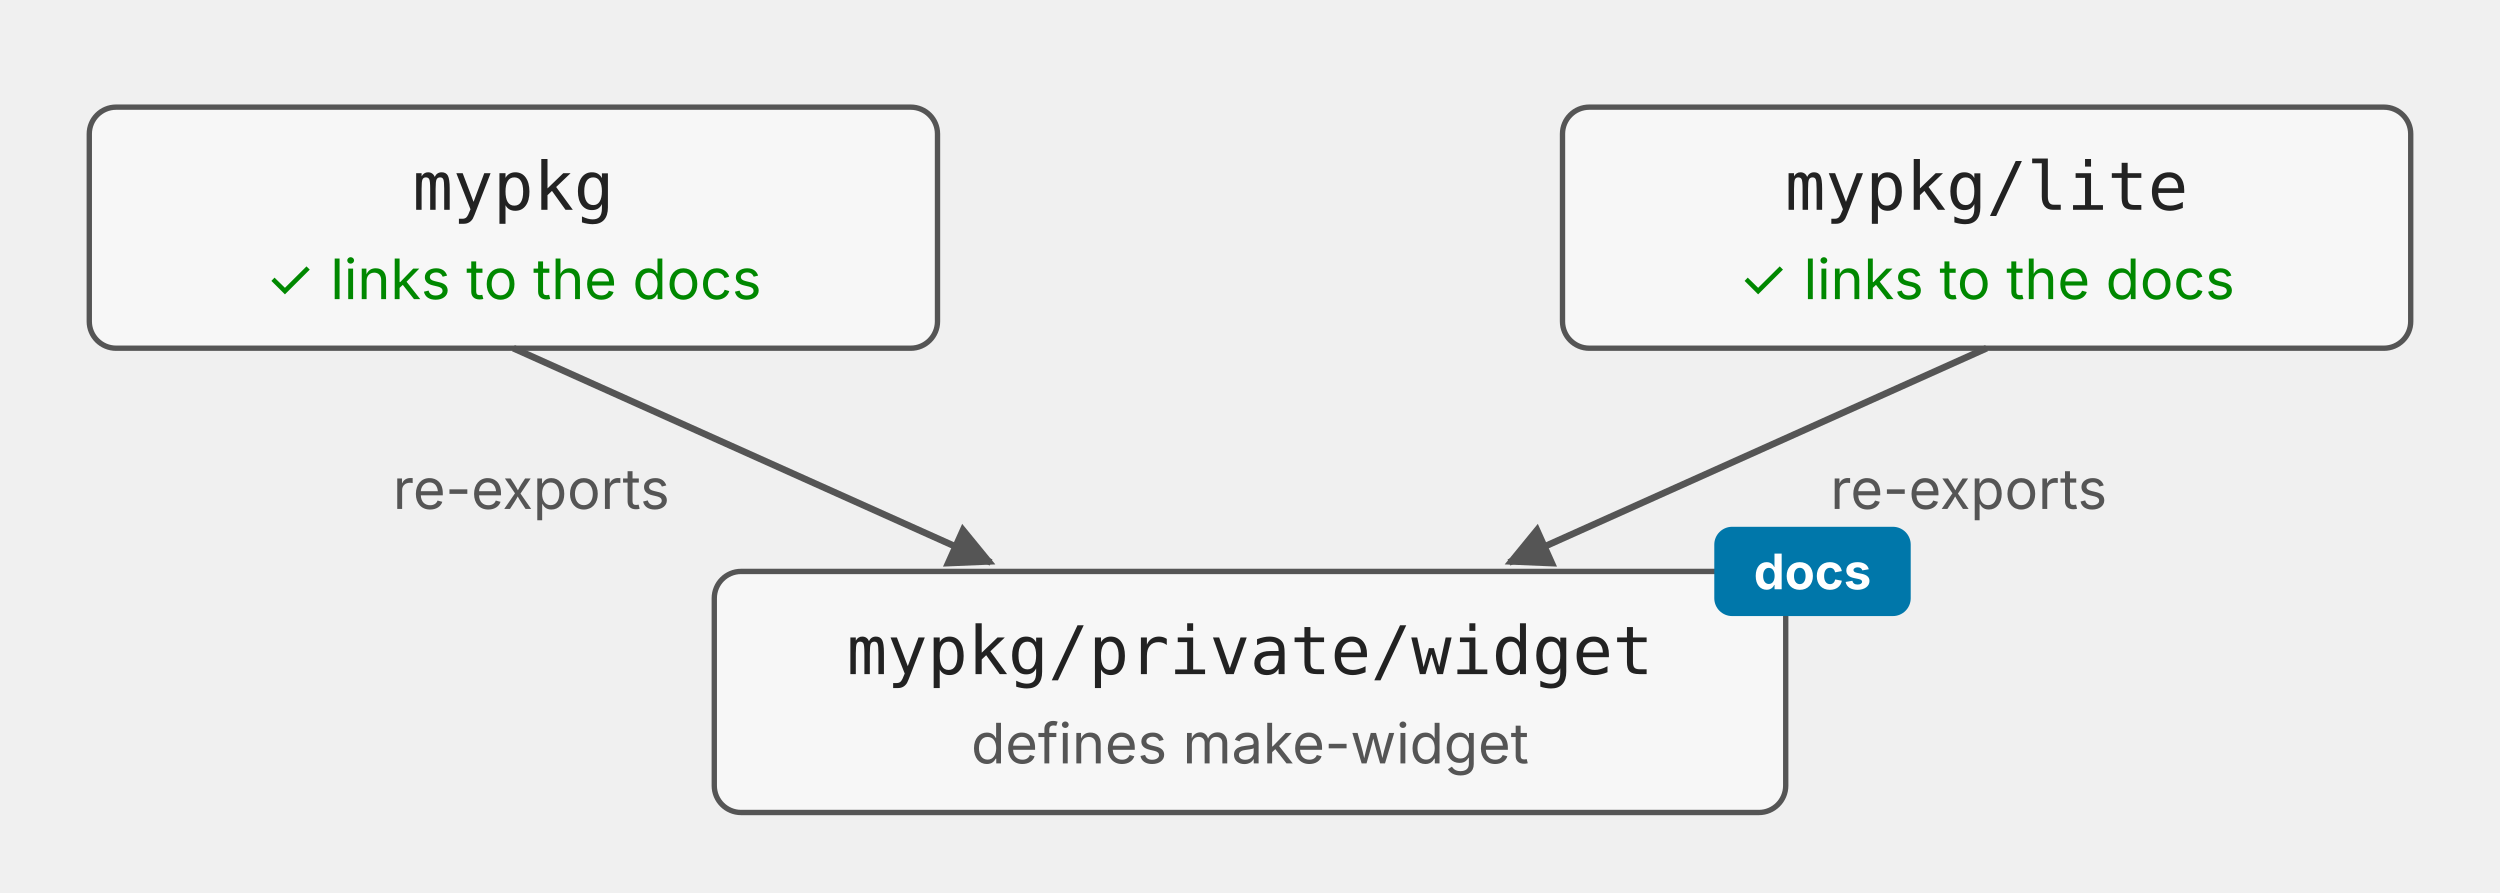
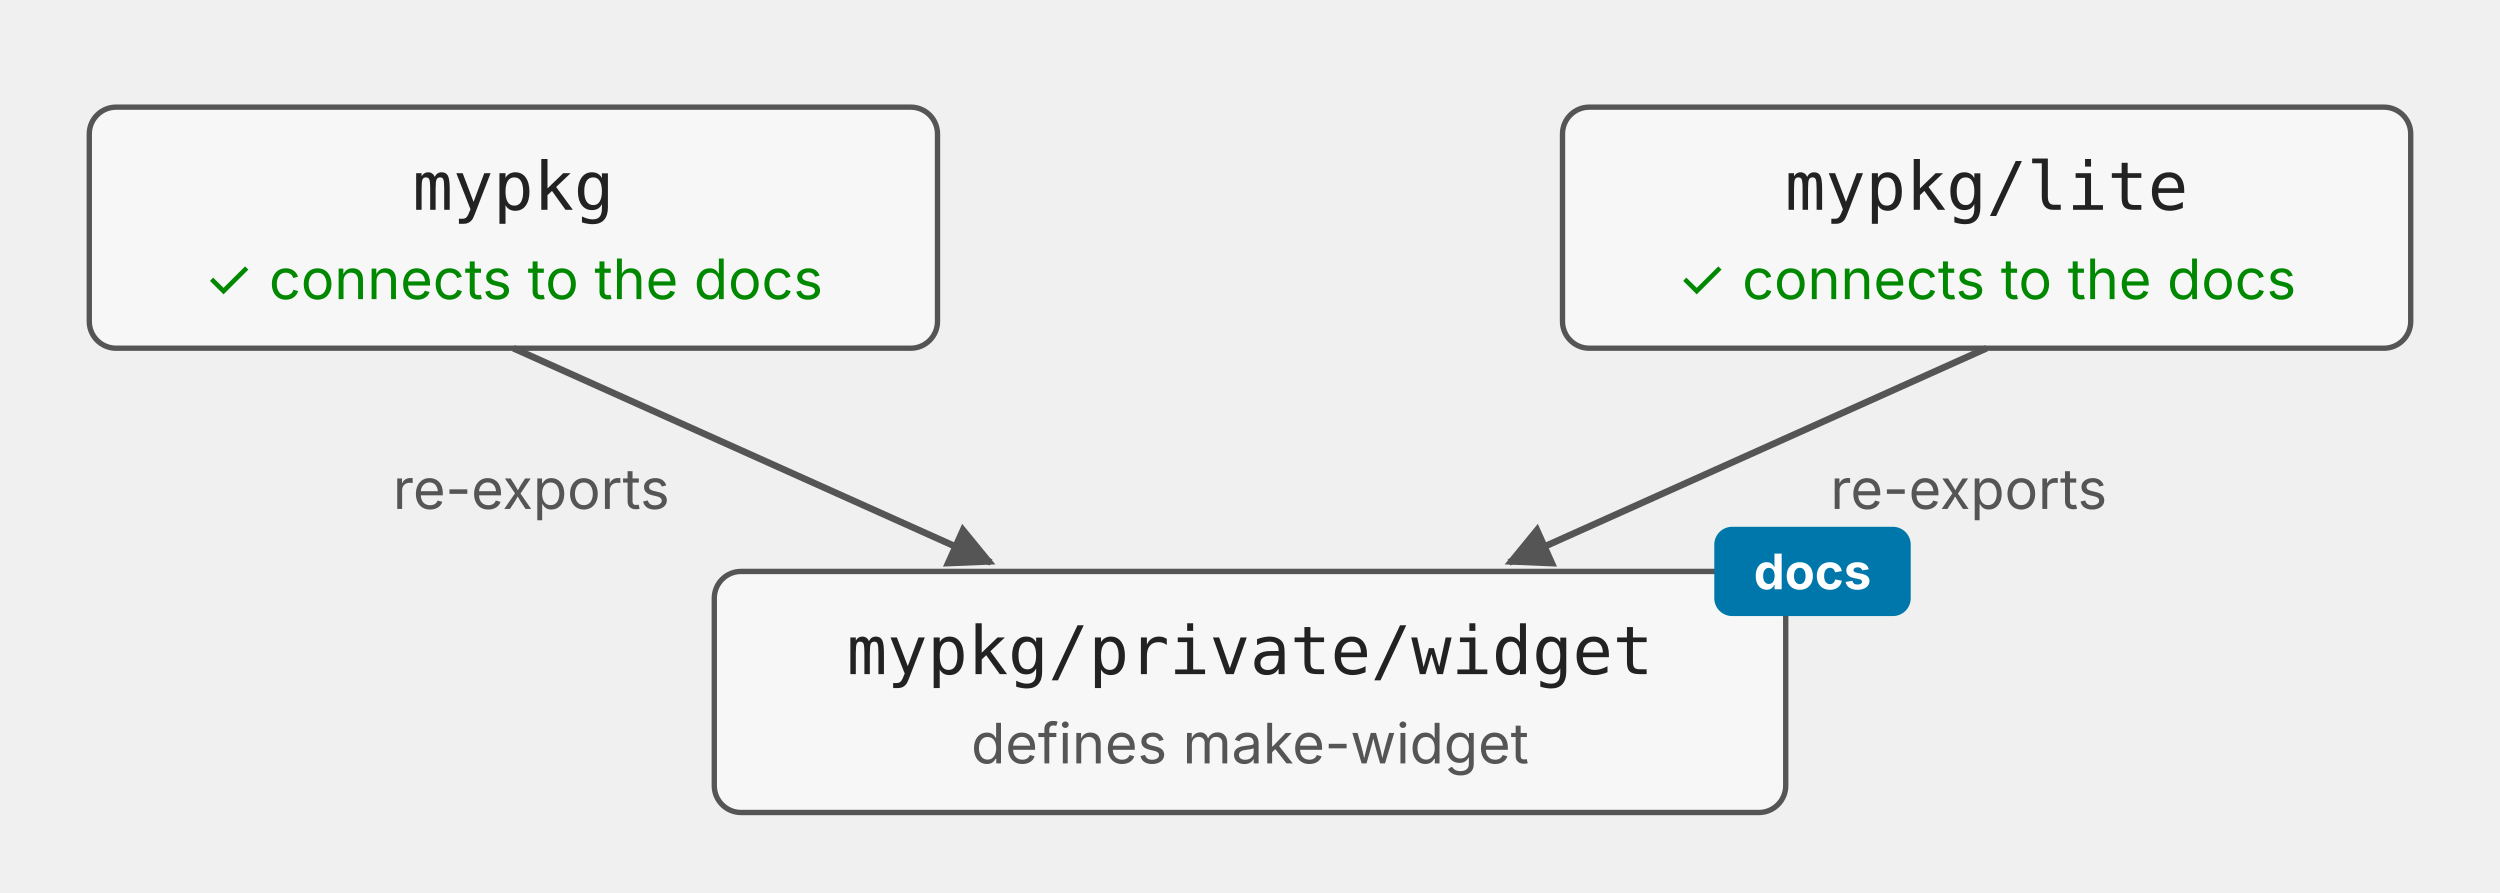
<svg xmlns="http://www.w3.org/2000/svg" width="560" height="200" viewBox="0 0 560 200">
  <defs>
    <marker id="arrow" viewBox="0 0 10 10" refX="9" refY="5" markerWidth="7" markerHeight="7" orient="auto-start-reverse">
      <path d="M0,0 L10,5 L0,10 z" fill="#555" />
    </marker>
  </defs>
  <style>
    .box { fill: #f7f7f7; stroke: #555; stroke-width: 1.2; }
    .mod { font: 15px ui-monospace, Menlo, Consolas, monospace; fill: #222; }
    .note { font: 12.5px system-ui, -apple-system, "Segoe UI", sans-serif; fill: #555; }
    .ok { font: 12.5px system-ui, -apple-system, "Segoe UI", sans-serif; fill: #080; }
    .badge { fill: #07a; }
    .badge-text { font: bold 11px system-ui, -apple-system, "Segoe UI", sans-serif; fill: #fff; }
  </style>
  <rect class="box" x="20" y="24" width="190" height="54" rx="6" />
  <text class="mod" x="115" y="47" text-anchor="middle">mypkg</text>
-   <text class="ok" x="115" y="67" text-anchor="middle">✓ links to the docs</text>
+   <text class="ok" x="115" y="67" text-anchor="middle">✓ connects to the docs</text>
  <rect class="box" x="350" y="24" width="190" height="54" rx="6" />
  <text class="mod" x="445" y="47" text-anchor="middle">mypkg/lite</text>
-   <text class="ok" x="445" y="67" text-anchor="middle">✓ links to the docs</text>
+   <text class="ok" x="445" y="67" text-anchor="middle">✓ connects to the docs</text>
  <rect class="box" x="160" y="128" width="240" height="54" rx="6" />
  <text class="mod" x="280" y="151" text-anchor="middle">mypkg/private/widget</text>
  <text class="note" x="280" y="171" text-anchor="middle">defines make-widget</text>
  <rect class="badge" x="384" y="118" width="44" height="20" rx="4" />
  <text class="badge-text" x="406" y="132" text-anchor="middle">docs</text>
  <line x1="115" y1="78" x2="222" y2="126" stroke="#555" stroke-width="1.5" marker-end="url(#arrow)" />
  <line x1="445" y1="78" x2="338" y2="126" stroke="#555" stroke-width="1.5" marker-end="url(#arrow)" />
  <text class="note" x="150" y="114" text-anchor="end">re-exports</text>
  <text class="note" x="410" y="114">re-exports</text>
</svg>
